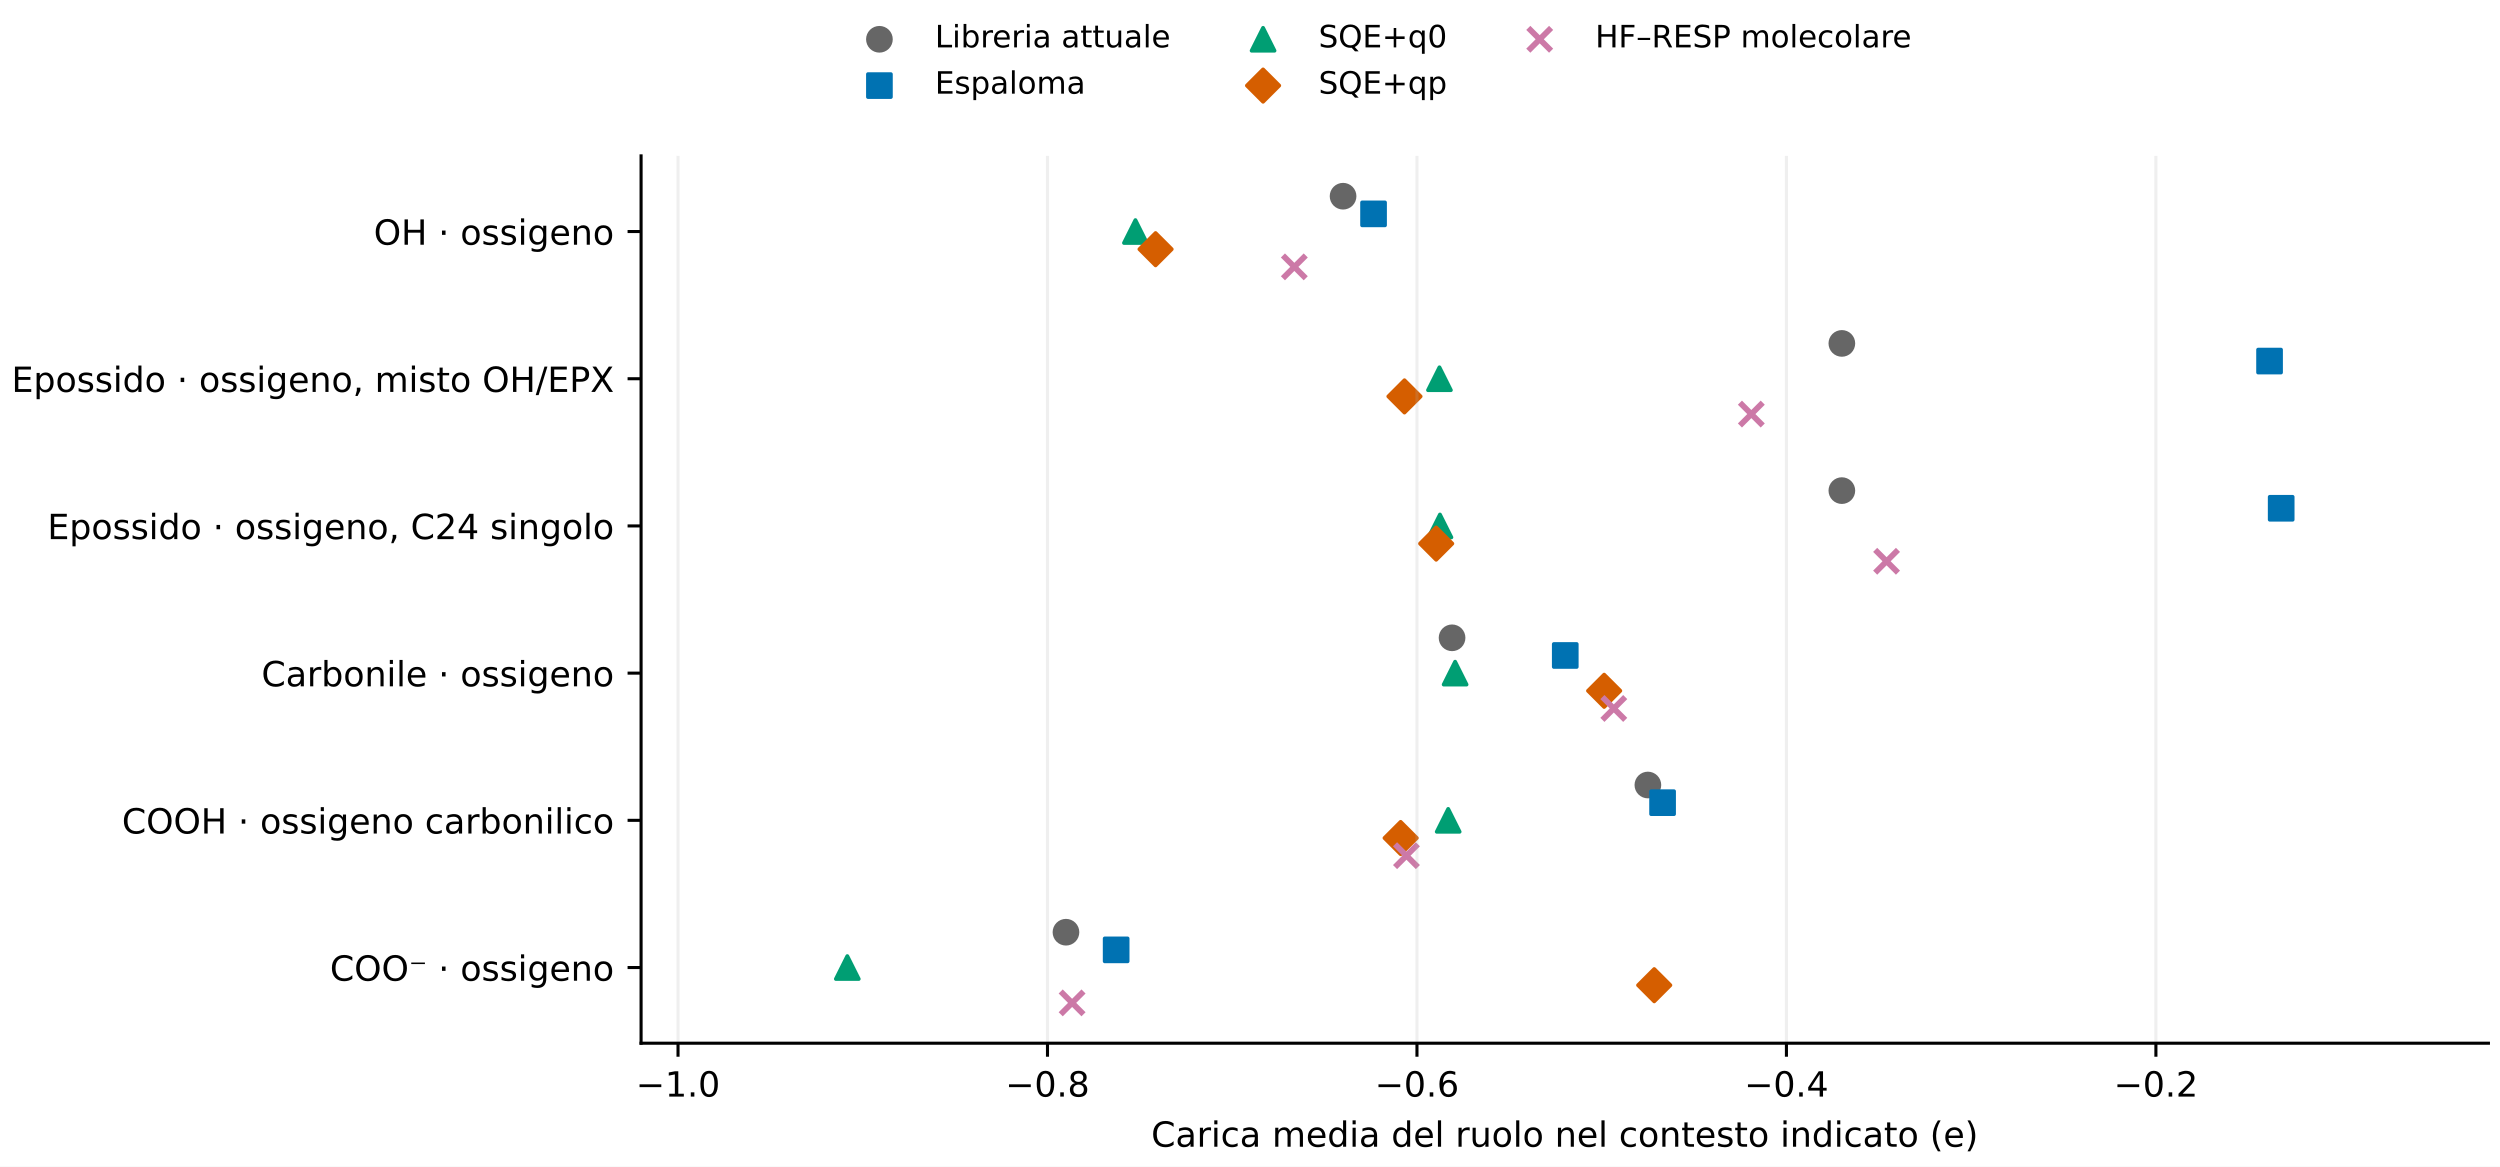
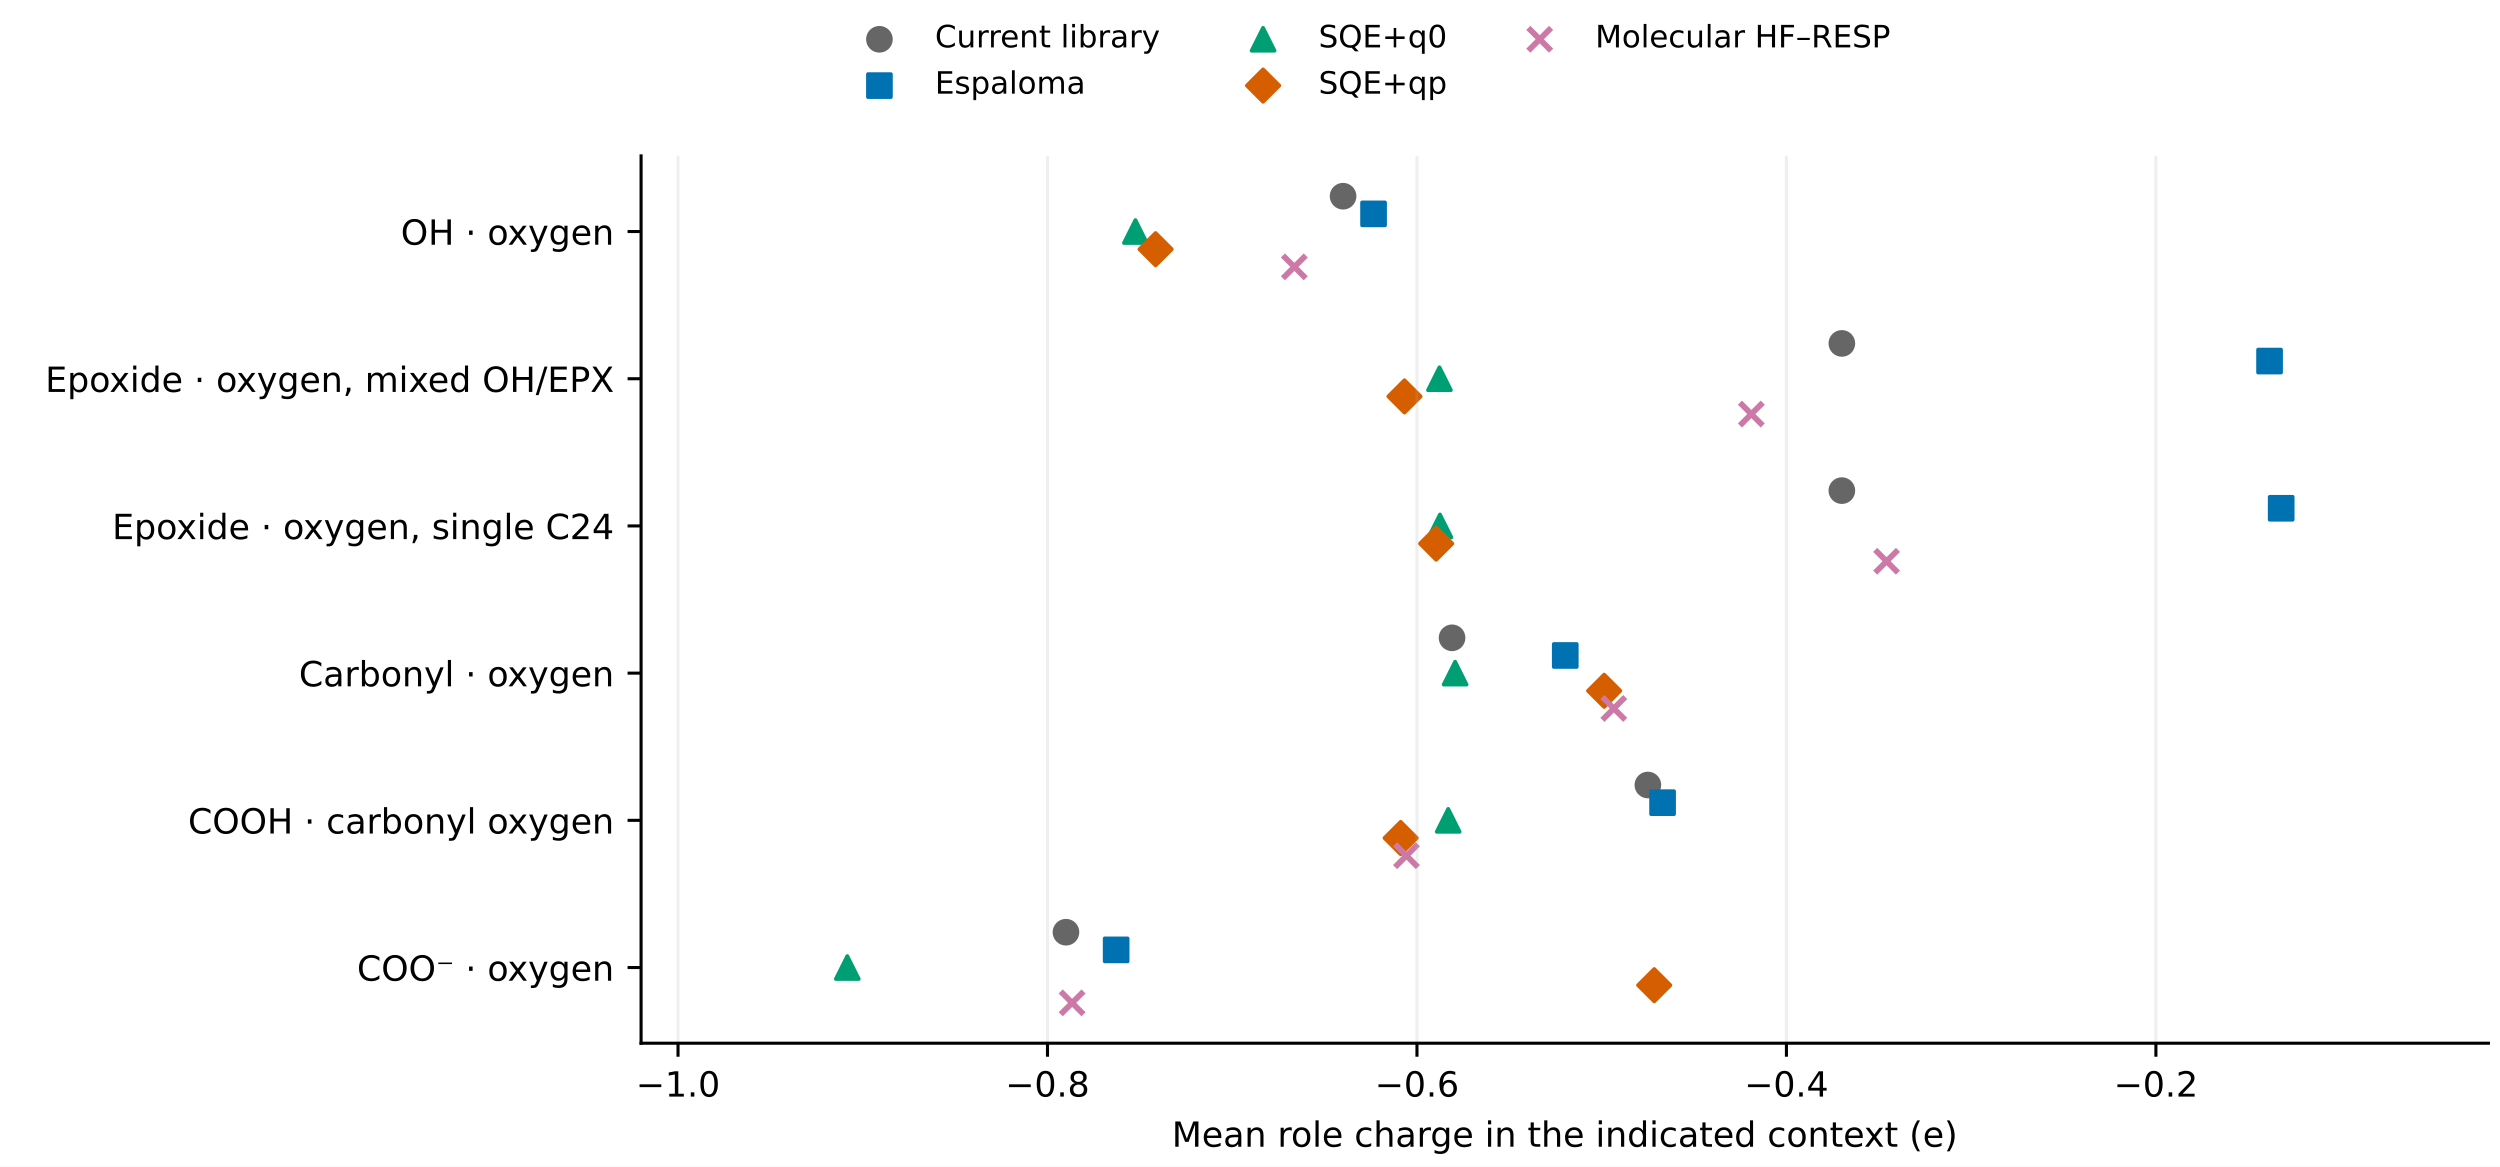
<svg xmlns="http://www.w3.org/2000/svg" xmlns:xlink="http://www.w3.org/1999/xlink" width="648pt" height="302.4pt" viewBox="0 0 648 302.4" version="1.1">
  <defs>
    <style type="text/css">*{stroke-linejoin: round; stroke-linecap: butt}</style>
  </defs>
  <g id="figure_1">
    <g id="patch_1">
      <path d="M 0 302.4  L 648 302.4  L 648 0  L 0 0  z " style="fill: #ffffff" />
    </g>
    <g id="axes_1">
      <g id="patch_2">
        <path d="M 166.167 270.399  L 645 270.399  L 645 40.404  L 166.167 40.404  z " style="fill: #ffffff" />
      </g>
      <g id="PathCollection_1">
        <defs>
          <path id="mef37967357" d="M 0 2.958  C 0.784 2.958 1.537 2.646 2.092 2.092  C 2.646 1.537 2.958 0.784 2.958 0  C 2.958 -0.784 2.646 -1.537 2.092 -2.092  C 1.537 -2.646 0.784 -2.958 0 -2.958  C -0.784 -2.958 -1.537 -2.646 -2.092 -2.092  C -2.646 -1.537 -2.958 -0.784 -2.958 0  C -2.958 0.784 -2.646 1.537 -2.092 2.092  C -1.537 2.646 -0.784 2.958 0 2.958  z " style="stroke: #666666" />
        </defs>
        <g clip-path="url(#p5aad20bbd0)">
          <use xlink:href="#mef37967357" x="348.124" y="50.858" style="fill: #666666; stroke: #666666" />
          <use xlink:href="#mef37967357" x="477.408" y="89.012" style="fill: #666666; stroke: #666666" />
          <use xlink:href="#mef37967357" x="477.408" y="127.167" style="fill: #666666; stroke: #666666" />
          <use xlink:href="#mef37967357" x="376.375" y="165.321" style="fill: #666666; stroke: #666666" />
          <use xlink:href="#mef37967357" x="427.131" y="203.476" style="fill: #666666; stroke: #666666" />
          <use xlink:href="#mef37967357" x="276.299" y="241.631" style="fill: #666666; stroke: #666666" />
        </g>
      </g>
      <g id="PathCollection_2">
        <defs>
          <path id="m9fb52215f5" d="M -2.958 2.958  L 2.958 2.958  L 2.958 -2.958  L -2.958 -2.958  z " style="stroke: #0072b2" />
        </defs>
        <g clip-path="url(#p5aad20bbd0)">
          <use xlink:href="#m9fb52215f5" x="356.025" y="55.436" style="fill: #0072b2; stroke: #0072b2" />
          <use xlink:href="#m9fb52215f5" x="588.27" y="93.591" style="fill: #0072b2; stroke: #0072b2" />
          <use xlink:href="#m9fb52215f5" x="591.282" y="131.745" style="fill: #0072b2; stroke: #0072b2" />
          <use xlink:href="#m9fb52215f5" x="405.715" y="169.9" style="fill: #0072b2; stroke: #0072b2" />
          <use xlink:href="#m9fb52215f5" x="430.942" y="208.055" style="fill: #0072b2; stroke: #0072b2" />
          <use xlink:href="#m9fb52215f5" x="289.306" y="246.209" style="fill: #0072b2; stroke: #0072b2" />
        </g>
      </g>
      <g id="PathCollection_3">
        <defs>
          <path id="m3dfc38aaa5" d="M 0 -2.958  L -2.958 2.958  L 2.958 2.958  z " style="stroke: #009e73" />
        </defs>
        <g clip-path="url(#p5aad20bbd0)">
          <use xlink:href="#m3dfc38aaa5" x="294.302" y="60.015" style="fill: #009e73; stroke: #009e73" />
          <use xlink:href="#m3dfc38aaa5" x="373.104" y="98.169" style="fill: #009e73; stroke: #009e73" />
          <use xlink:href="#m3dfc38aaa5" x="373.236" y="136.324" style="fill: #009e73; stroke: #009e73" />
          <use xlink:href="#m3dfc38aaa5" x="377.166" y="174.479" style="fill: #009e73; stroke: #009e73" />
          <use xlink:href="#m3dfc38aaa5" x="375.371" y="212.633" style="fill: #009e73; stroke: #009e73" />
          <use xlink:href="#m3dfc38aaa5" x="219.623" y="250.788" style="fill: #009e73; stroke: #009e73" />
        </g>
      </g>
      <g id="PathCollection_4">
        <defs>
          <path id="md4c7795cdc" d="M -0 4.183  L 4.183 0  L 0 -4.183  L -4.183 -0  z " style="stroke: #d55e00" />
        </defs>
        <g clip-path="url(#p5aad20bbd0)">
          <use xlink:href="#md4c7795cdc" x="299.522" y="64.594" style="fill: #d55e00; stroke: #d55e00" />
          <use xlink:href="#md4c7795cdc" x="364.038" y="102.748" style="fill: #d55e00; stroke: #d55e00" />
          <use xlink:href="#md4c7795cdc" x="372.255" y="140.903" style="fill: #d55e00; stroke: #d55e00" />
          <use xlink:href="#md4c7795cdc" x="415.795" y="179.057" style="fill: #d55e00; stroke: #d55e00" />
          <use xlink:href="#md4c7795cdc" x="363.047" y="217.212" style="fill: #d55e00; stroke: #d55e00" />
          <use xlink:href="#md4c7795cdc" x="428.773" y="255.366" style="fill: #d55e00; stroke: #d55e00" />
        </g>
      </g>
      <g id="PathCollection_5">
        <defs>
          <path id="m83c7599665" d="M -2.958 2.958  L 2.958 -2.958  M -2.958 -2.958  L 2.958 2.958  " style="stroke: #cc79a7; stroke-width: 1.5" />
        </defs>
        <g clip-path="url(#p5aad20bbd0)">
          <use xlink:href="#m83c7599665" x="335.49" y="69.172" style="fill: #cc79a7; stroke: #cc79a7; stroke-width: 1.5" />
          <use xlink:href="#m83c7599665" x="453.945" y="107.327" style="fill: #cc79a7; stroke: #cc79a7; stroke-width: 1.5" />
          <use xlink:href="#m83c7599665" x="488.999" y="145.481" style="fill: #cc79a7; stroke: #cc79a7; stroke-width: 1.5" />
          <use xlink:href="#m83c7599665" x="418.297" y="183.636" style="fill: #cc79a7; stroke: #cc79a7; stroke-width: 1.5" />
          <use xlink:href="#m83c7599665" x="364.55" y="221.79" style="fill: #cc79a7; stroke: #cc79a7; stroke-width: 1.5" />
          <use xlink:href="#m83c7599665" x="277.889" y="259.945" style="fill: #cc79a7; stroke: #cc79a7; stroke-width: 1.5" />
        </g>
      </g>
      <g id="matplotlib.axis_1">
        <g id="xtick_1">
          <g id="line2d_1">
            <path d="M 175.744 270.399  L 175.744 40.404  " clip-path="url(#p5aad20bbd0)" style="fill: none; stroke: #b0b0b0; stroke-opacity: 0.2; stroke-width: 0.8; stroke-linecap: square" />
          </g>
          <g id="line2d_2">
            <defs>
              <path id="m5970de1afe" d="M 0 0  L 0 3.5  " style="stroke: #000000; stroke-width: 0.8" />
            </defs>
            <g>
              <use xlink:href="#m5970de1afe" x="175.744" y="270.399" style="stroke: #000000; stroke-width: 0.8" />
            </g>
          </g>
          <g id="text_1">
            <text style="font-size: 9px; font-family: 'DejaVu Sans', 'Bitstream Vera Sans', 'Computer Modern Sans Serif', 'Lucida Grande', 'Verdana', 'Geneva', 'Lucid', 'Arial', 'Helvetica', 'Avant Garde', sans-serif; text-anchor: middle" x="175.744" y="284.237" transform="rotate(-0 175.7438 284.2369)">−1.0</text>
          </g>
        </g>
        <g id="xtick_2">
          <g id="line2d_3">
            <path d="M 271.51 270.399  L 271.51 40.404  " clip-path="url(#p5aad20bbd0)" style="fill: none; stroke: #b0b0b0; stroke-opacity: 0.2; stroke-width: 0.8; stroke-linecap: square" />
          </g>
          <g id="line2d_4">
            <g>
              <use xlink:href="#m5970de1afe" x="271.51" y="270.399" style="stroke: #000000; stroke-width: 0.8" />
            </g>
          </g>
          <g id="text_2">
            <text style="font-size: 9px; font-family: 'DejaVu Sans', 'Bitstream Vera Sans', 'Computer Modern Sans Serif', 'Lucida Grande', 'Verdana', 'Geneva', 'Lucid', 'Arial', 'Helvetica', 'Avant Garde', sans-serif; text-anchor: middle" x="271.51" y="284.237" transform="rotate(-0 271.5103 284.2369)">−0.8</text>
          </g>
        </g>
        <g id="xtick_3">
          <g id="line2d_5">
            <path d="M 367.277 270.399  L 367.277 40.404  " clip-path="url(#p5aad20bbd0)" style="fill: none; stroke: #b0b0b0; stroke-opacity: 0.2; stroke-width: 0.8; stroke-linecap: square" />
          </g>
          <g id="line2d_6">
            <g>
              <use xlink:href="#m5970de1afe" x="367.277" y="270.399" style="stroke: #000000; stroke-width: 0.8" />
            </g>
          </g>
          <g id="text_3">
            <text style="font-size: 9px; font-family: 'DejaVu Sans', 'Bitstream Vera Sans', 'Computer Modern Sans Serif', 'Lucida Grande', 'Verdana', 'Geneva', 'Lucid', 'Arial', 'Helvetica', 'Avant Garde', sans-serif; text-anchor: middle" x="367.277" y="284.237" transform="rotate(-0 367.2768 284.2369)">−0.6</text>
          </g>
        </g>
        <g id="xtick_4">
          <g id="line2d_7">
            <path d="M 463.043 270.399  L 463.043 40.404  " clip-path="url(#p5aad20bbd0)" style="fill: none; stroke: #b0b0b0; stroke-opacity: 0.2; stroke-width: 0.8; stroke-linecap: square" />
          </g>
          <g id="line2d_8">
            <g>
              <use xlink:href="#m5970de1afe" x="463.043" y="270.399" style="stroke: #000000; stroke-width: 0.8" />
            </g>
          </g>
          <g id="text_4">
            <text style="font-size: 9px; font-family: 'DejaVu Sans', 'Bitstream Vera Sans', 'Computer Modern Sans Serif', 'Lucida Grande', 'Verdana', 'Geneva', 'Lucid', 'Arial', 'Helvetica', 'Avant Garde', sans-serif; text-anchor: middle" x="463.043" y="284.237" transform="rotate(-0 463.0434 284.2369)">−0.4</text>
          </g>
        </g>
        <g id="xtick_5">
          <g id="line2d_9">
            <path d="M 558.81 270.399  L 558.81 40.404  " clip-path="url(#p5aad20bbd0)" style="fill: none; stroke: #b0b0b0; stroke-opacity: 0.2; stroke-width: 0.8; stroke-linecap: square" />
          </g>
          <g id="line2d_10">
            <g>
              <use xlink:href="#m5970de1afe" x="558.81" y="270.399" style="stroke: #000000; stroke-width: 0.8" />
            </g>
          </g>
          <g id="text_5">
            <text style="font-size: 9px; font-family: 'DejaVu Sans', 'Bitstream Vera Sans', 'Computer Modern Sans Serif', 'Lucida Grande', 'Verdana', 'Geneva', 'Lucid', 'Arial', 'Helvetica', 'Avant Garde', sans-serif; text-anchor: middle" x="558.81" y="284.237" transform="rotate(-0 558.8099 284.2369)">−0.2</text>
          </g>
        </g>
        <g id="text_6">
-           <text style="font-size: 9px; font-family: 'DejaVu Sans', 'Bitstream Vera Sans', 'Computer Modern Sans Serif', 'Lucida Grande', 'Verdana', 'Geneva', 'Lucid', 'Arial', 'Helvetica', 'Avant Garde', sans-serif; text-anchor: middle" x="405.583" y="297.238" transform="rotate(-0 405.5834 297.2377)">Carica media del ruolo nel contesto indicato (e)</text>
+           <text style="font-size: 9px; font-family: 'DejaVu Sans', 'Bitstream Vera Sans', 'Computer Modern Sans Serif', 'Lucida Grande', 'Verdana', 'Geneva', 'Lucid', 'Arial', 'Helvetica', 'Avant Garde', sans-serif; text-anchor: middle" x="405.583" y="297.238" transform="rotate(-0 405.5834 297.2377)">Mean role charge in the indicated context (e)</text>
        </g>
      </g>
      <g id="matplotlib.axis_2">
        <g id="ytick_1">
          <g id="line2d_11">
            <defs>
              <path id="m58ce31afe3" d="M 0 0  L -3.5 0  " style="stroke: #000000; stroke-width: 0.8" />
            </defs>
            <g>
              <use xlink:href="#m58ce31afe3" x="166.167" y="60.015" style="stroke: #000000; stroke-width: 0.8" />
            </g>
          </g>
          <g id="text_7">
-             <text style="font-size: 9px; font-family: 'DejaVu Sans', 'Bitstream Vera Sans', 'Computer Modern Sans Serif', 'Lucida Grande', 'Verdana', 'Geneva', 'Lucid', 'Arial', 'Helvetica', 'Avant Garde', sans-serif; text-anchor: end" x="159.167" y="63.434" transform="rotate(-0 159.1671 63.43427)">OH · ossigeno</text>
+             <text style="font-size: 9px; font-family: 'DejaVu Sans', 'Bitstream Vera Sans', 'Computer Modern Sans Serif', 'Lucida Grande', 'Verdana', 'Geneva', 'Lucid', 'Arial', 'Helvetica', 'Avant Garde', sans-serif; text-anchor: end" x="159.167" y="63.434" transform="rotate(-0 159.1671 63.43427)">OH · oxygen</text>
          </g>
        </g>
        <g id="ytick_2">
          <g id="line2d_12">
            <g>
              <use xlink:href="#m58ce31afe3" x="166.167" y="98.169" style="stroke: #000000; stroke-width: 0.8" />
            </g>
          </g>
          <g id="text_8">
-             <text style="font-size: 9px; font-family: 'DejaVu Sans', 'Bitstream Vera Sans', 'Computer Modern Sans Serif', 'Lucida Grande', 'Verdana', 'Geneva', 'Lucid', 'Arial', 'Helvetica', 'Avant Garde', sans-serif; text-anchor: end" x="159.167" y="101.589" transform="rotate(-0 159.1671 101.5888)">Epossido · ossigeno, misto OH/EPX</text>
+             <text style="font-size: 9px; font-family: 'DejaVu Sans', 'Bitstream Vera Sans', 'Computer Modern Sans Serif', 'Lucida Grande', 'Verdana', 'Geneva', 'Lucid', 'Arial', 'Helvetica', 'Avant Garde', sans-serif; text-anchor: end" x="159.167" y="101.589" transform="rotate(-0 159.1671 101.5888)">Epoxide · oxygen, mixed OH/EPX</text>
          </g>
        </g>
        <g id="ytick_3">
          <g id="line2d_13">
            <g>
              <use xlink:href="#m58ce31afe3" x="166.167" y="136.324" style="stroke: #000000; stroke-width: 0.8" />
            </g>
          </g>
          <g id="text_9">
-             <text style="font-size: 9px; font-family: 'DejaVu Sans', 'Bitstream Vera Sans', 'Computer Modern Sans Serif', 'Lucida Grande', 'Verdana', 'Geneva', 'Lucid', 'Arial', 'Helvetica', 'Avant Garde', sans-serif; text-anchor: end" x="159.167" y="139.743" transform="rotate(-0 159.1671 139.7433)">Epossido · ossigeno, C24 singolo</text>
+             <text style="font-size: 9px; font-family: 'DejaVu Sans', 'Bitstream Vera Sans', 'Computer Modern Sans Serif', 'Lucida Grande', 'Verdana', 'Geneva', 'Lucid', 'Arial', 'Helvetica', 'Avant Garde', sans-serif; text-anchor: end" x="159.167" y="139.743" transform="rotate(-0 159.1671 139.7433)">Epoxide · oxygen, single C24</text>
          </g>
        </g>
        <g id="ytick_4">
          <g id="line2d_14">
            <g>
              <use xlink:href="#m58ce31afe3" x="166.167" y="174.479" style="stroke: #000000; stroke-width: 0.8" />
            </g>
          </g>
          <g id="text_10">
-             <text style="font-size: 9px; font-family: 'DejaVu Sans', 'Bitstream Vera Sans', 'Computer Modern Sans Serif', 'Lucida Grande', 'Verdana', 'Geneva', 'Lucid', 'Arial', 'Helvetica', 'Avant Garde', sans-serif; text-anchor: end" x="159.167" y="177.898" transform="rotate(-0 159.1671 177.8979)">Carbonile · ossigeno</text>
+             <text style="font-size: 9px; font-family: 'DejaVu Sans', 'Bitstream Vera Sans', 'Computer Modern Sans Serif', 'Lucida Grande', 'Verdana', 'Geneva', 'Lucid', 'Arial', 'Helvetica', 'Avant Garde', sans-serif; text-anchor: end" x="159.167" y="177.898" transform="rotate(-0 159.1671 177.8979)">Carbonyl · oxygen</text>
          </g>
        </g>
        <g id="ytick_5">
          <g id="line2d_15">
            <g>
              <use xlink:href="#m58ce31afe3" x="166.167" y="212.633" style="stroke: #000000; stroke-width: 0.8" />
            </g>
          </g>
          <g id="text_11">
-             <text style="font-size: 9px; font-family: 'DejaVu Sans', 'Bitstream Vera Sans', 'Computer Modern Sans Serif', 'Lucida Grande', 'Verdana', 'Geneva', 'Lucid', 'Arial', 'Helvetica', 'Avant Garde', sans-serif; text-anchor: end" x="159.167" y="216.052" transform="rotate(-0 159.1671 216.0524)">COOH · ossigeno carbonilico</text>
+             <text style="font-size: 9px; font-family: 'DejaVu Sans', 'Bitstream Vera Sans', 'Computer Modern Sans Serif', 'Lucida Grande', 'Verdana', 'Geneva', 'Lucid', 'Arial', 'Helvetica', 'Avant Garde', sans-serif; text-anchor: end" x="159.167" y="216.052" transform="rotate(-0 159.1671 216.0524)">COOH · carbonyl oxygen</text>
          </g>
        </g>
        <g id="ytick_6">
          <g id="line2d_16">
            <g>
              <use xlink:href="#m58ce31afe3" x="166.167" y="250.788" style="stroke: #000000; stroke-width: 0.8" />
            </g>
          </g>
          <g id="text_12">
-             <text style="font-size: 9px; font-family: 'DejaVu Sans', 'Bitstream Vera Sans', 'Computer Modern Sans Serif', 'Lucida Grande', 'Verdana', 'Geneva', 'Lucid', 'Arial', 'Helvetica', 'Avant Garde', sans-serif; text-anchor: end" x="159.167" y="254.207" transform="rotate(-0 159.1671 254.2069)">COO⁻ · ossigeno</text>
+             <text style="font-size: 9px; font-family: 'DejaVu Sans', 'Bitstream Vera Sans', 'Computer Modern Sans Serif', 'Lucida Grande', 'Verdana', 'Geneva', 'Lucid', 'Arial', 'Helvetica', 'Avant Garde', sans-serif; text-anchor: end" x="159.167" y="254.207" transform="rotate(-0 159.1671 254.2069)">COO⁻ · oxygen</text>
          </g>
        </g>
      </g>
      <g id="patch_3">
        <path d="M 166.167 270.399  L 166.167 40.404  " style="fill: none; stroke: #000000; stroke-width: 0.8; stroke-linejoin: miter; stroke-linecap: square" />
      </g>
      <g id="patch_4">
        <path d="M 166.167 270.399  L 645 270.399  " style="fill: none; stroke: #000000; stroke-width: 0.8; stroke-linejoin: miter; stroke-linecap: square" />
      </g>
      <g id="legend_1">
        <g id="PathCollection_6">
          <g>
            <use xlink:href="#mef37967357" x="227.946" y="10.183" style="fill: #666666; stroke: #666666" />
          </g>
        </g>
        <g id="text_13">
-           <text style="font-size: 8px; font-family: 'DejaVu Sans', 'Bitstream Vera Sans', 'Computer Modern Sans Serif', 'Lucida Grande', 'Verdana', 'Geneva', 'Lucid', 'Arial', 'Helvetica', 'Avant Garde', sans-serif; text-anchor: start" x="242.346" y="12.283" transform="rotate(-0 242.3458 12.28309)">Libreria attuale</text>
+           <text style="font-size: 8px; font-family: 'DejaVu Sans', 'Bitstream Vera Sans', 'Computer Modern Sans Serif', 'Lucida Grande', 'Verdana', 'Geneva', 'Lucid', 'Arial', 'Helvetica', 'Avant Garde', sans-serif; text-anchor: start" x="242.346" y="12.283" transform="rotate(-0 242.3458 12.28309)">Current library</text>
        </g>
        <g id="PathCollection_7">
          <g>
            <use xlink:href="#m9fb52215f5" x="227.946" y="22.184" style="fill: #0072b2; stroke: #0072b2" />
          </g>
        </g>
        <g id="text_14">
          <text style="font-size: 8px; font-family: 'DejaVu Sans', 'Bitstream Vera Sans', 'Computer Modern Sans Serif', 'Lucida Grande', 'Verdana', 'Geneva', 'Lucid', 'Arial', 'Helvetica', 'Avant Garde', sans-serif; text-anchor: start" x="242.346" y="24.284" transform="rotate(-0 242.3458 24.28372)">Espaloma</text>
        </g>
        <g id="PathCollection_8">
          <g>
            <use xlink:href="#m3dfc38aaa5" x="327.388" y="10.183" style="fill: #009e73; stroke: #009e73" />
          </g>
        </g>
        <g id="text_15">
          <text style="font-size: 8px; font-family: 'DejaVu Sans', 'Bitstream Vera Sans', 'Computer Modern Sans Serif', 'Lucida Grande', 'Verdana', 'Geneva', 'Lucid', 'Arial', 'Helvetica', 'Avant Garde', sans-serif; text-anchor: start" x="341.788" y="12.283" transform="rotate(-0 341.7883 12.28309)">SQE+q0</text>
        </g>
        <g id="PathCollection_9">
          <g>
            <use xlink:href="#md4c7795cdc" x="327.388" y="22.184" style="fill: #d55e00; stroke: #d55e00" />
          </g>
        </g>
        <g id="text_16">
          <text style="font-size: 8px; font-family: 'DejaVu Sans', 'Bitstream Vera Sans', 'Computer Modern Sans Serif', 'Lucida Grande', 'Verdana', 'Geneva', 'Lucid', 'Arial', 'Helvetica', 'Avant Garde', sans-serif; text-anchor: start" x="341.788" y="24.284" transform="rotate(-0 341.7883 24.28372)">SQE+qp</text>
        </g>
        <g id="PathCollection_10">
          <g>
            <use xlink:href="#m83c7599665" x="399.092" y="10.183" style="fill: #cc79a7; stroke: #cc79a7; stroke-width: 1.5" />
          </g>
        </g>
        <g id="text_17">
-           <text style="font-size: 8px; font-family: 'DejaVu Sans', 'Bitstream Vera Sans', 'Computer Modern Sans Serif', 'Lucida Grande', 'Verdana', 'Geneva', 'Lucid', 'Arial', 'Helvetica', 'Avant Garde', sans-serif; text-anchor: start" x="413.492" y="12.283" transform="rotate(-0 413.492 12.28309)">HF–RESP molecolare</text>
+           <text style="font-size: 8px; font-family: 'DejaVu Sans', 'Bitstream Vera Sans', 'Computer Modern Sans Serif', 'Lucida Grande', 'Verdana', 'Geneva', 'Lucid', 'Arial', 'Helvetica', 'Avant Garde', sans-serif; text-anchor: start" x="413.492" y="12.283" transform="rotate(-0 413.492 12.28309)">Molecular HF–RESP</text>
        </g>
      </g>
    </g>
  </g>
  <defs>
    <clipPath id="p5aad20bbd0">
      <rect x="166.167" y="40.404" width="478.833" height="229.996" />
    </clipPath>
  </defs>
</svg>
